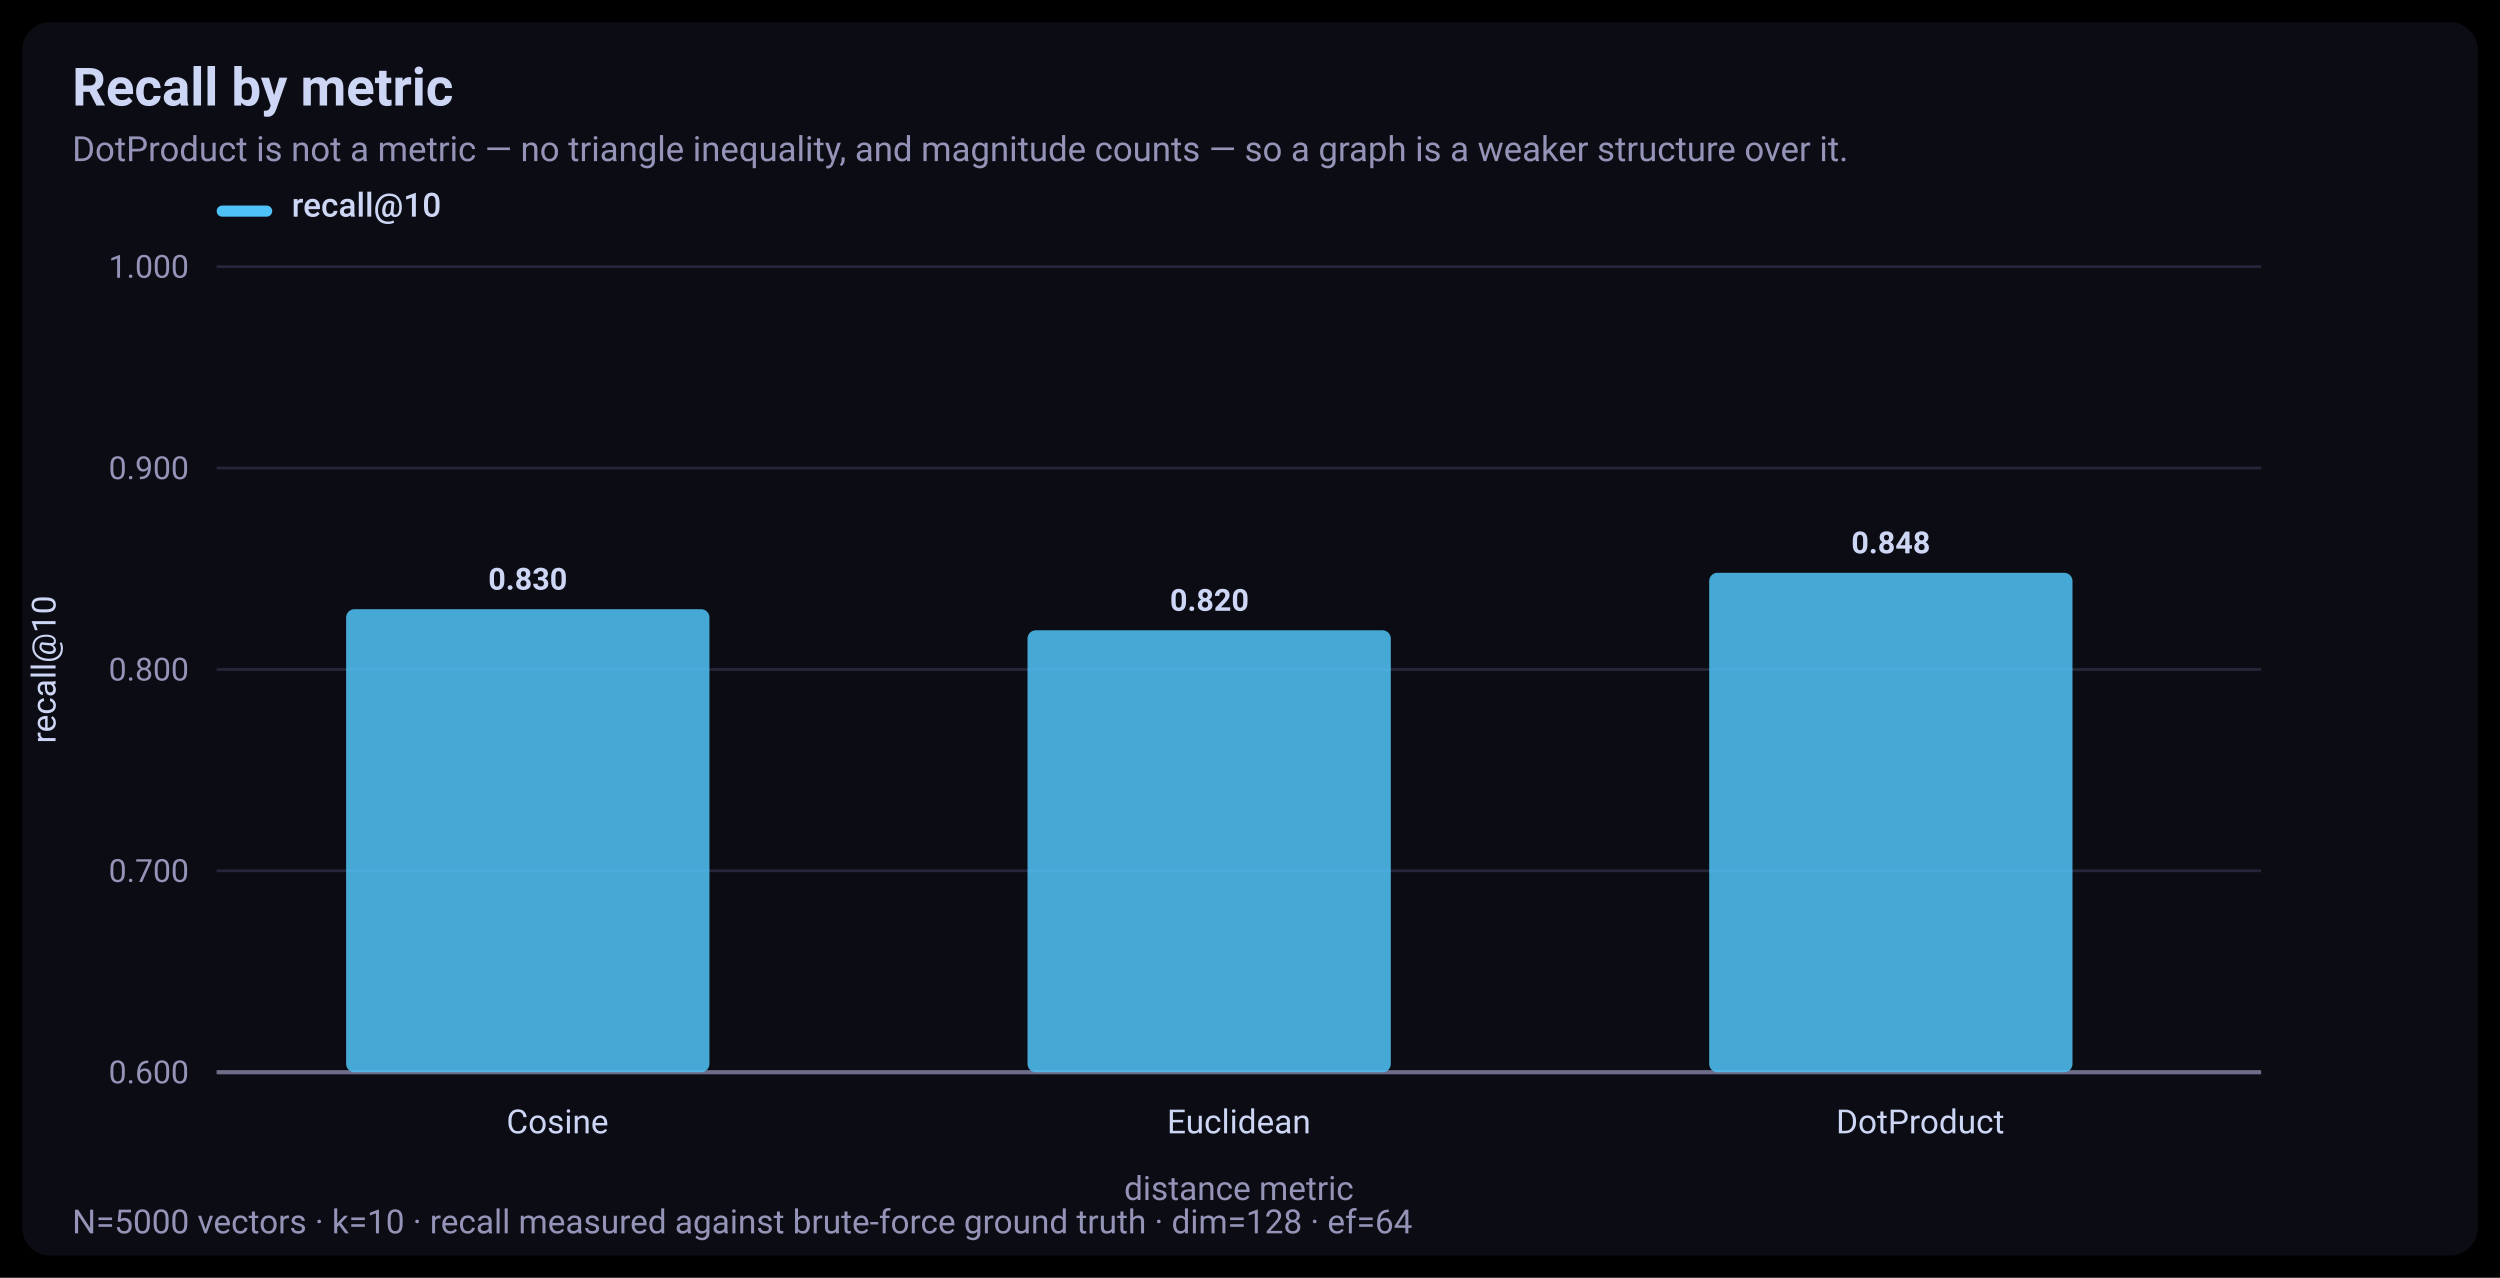
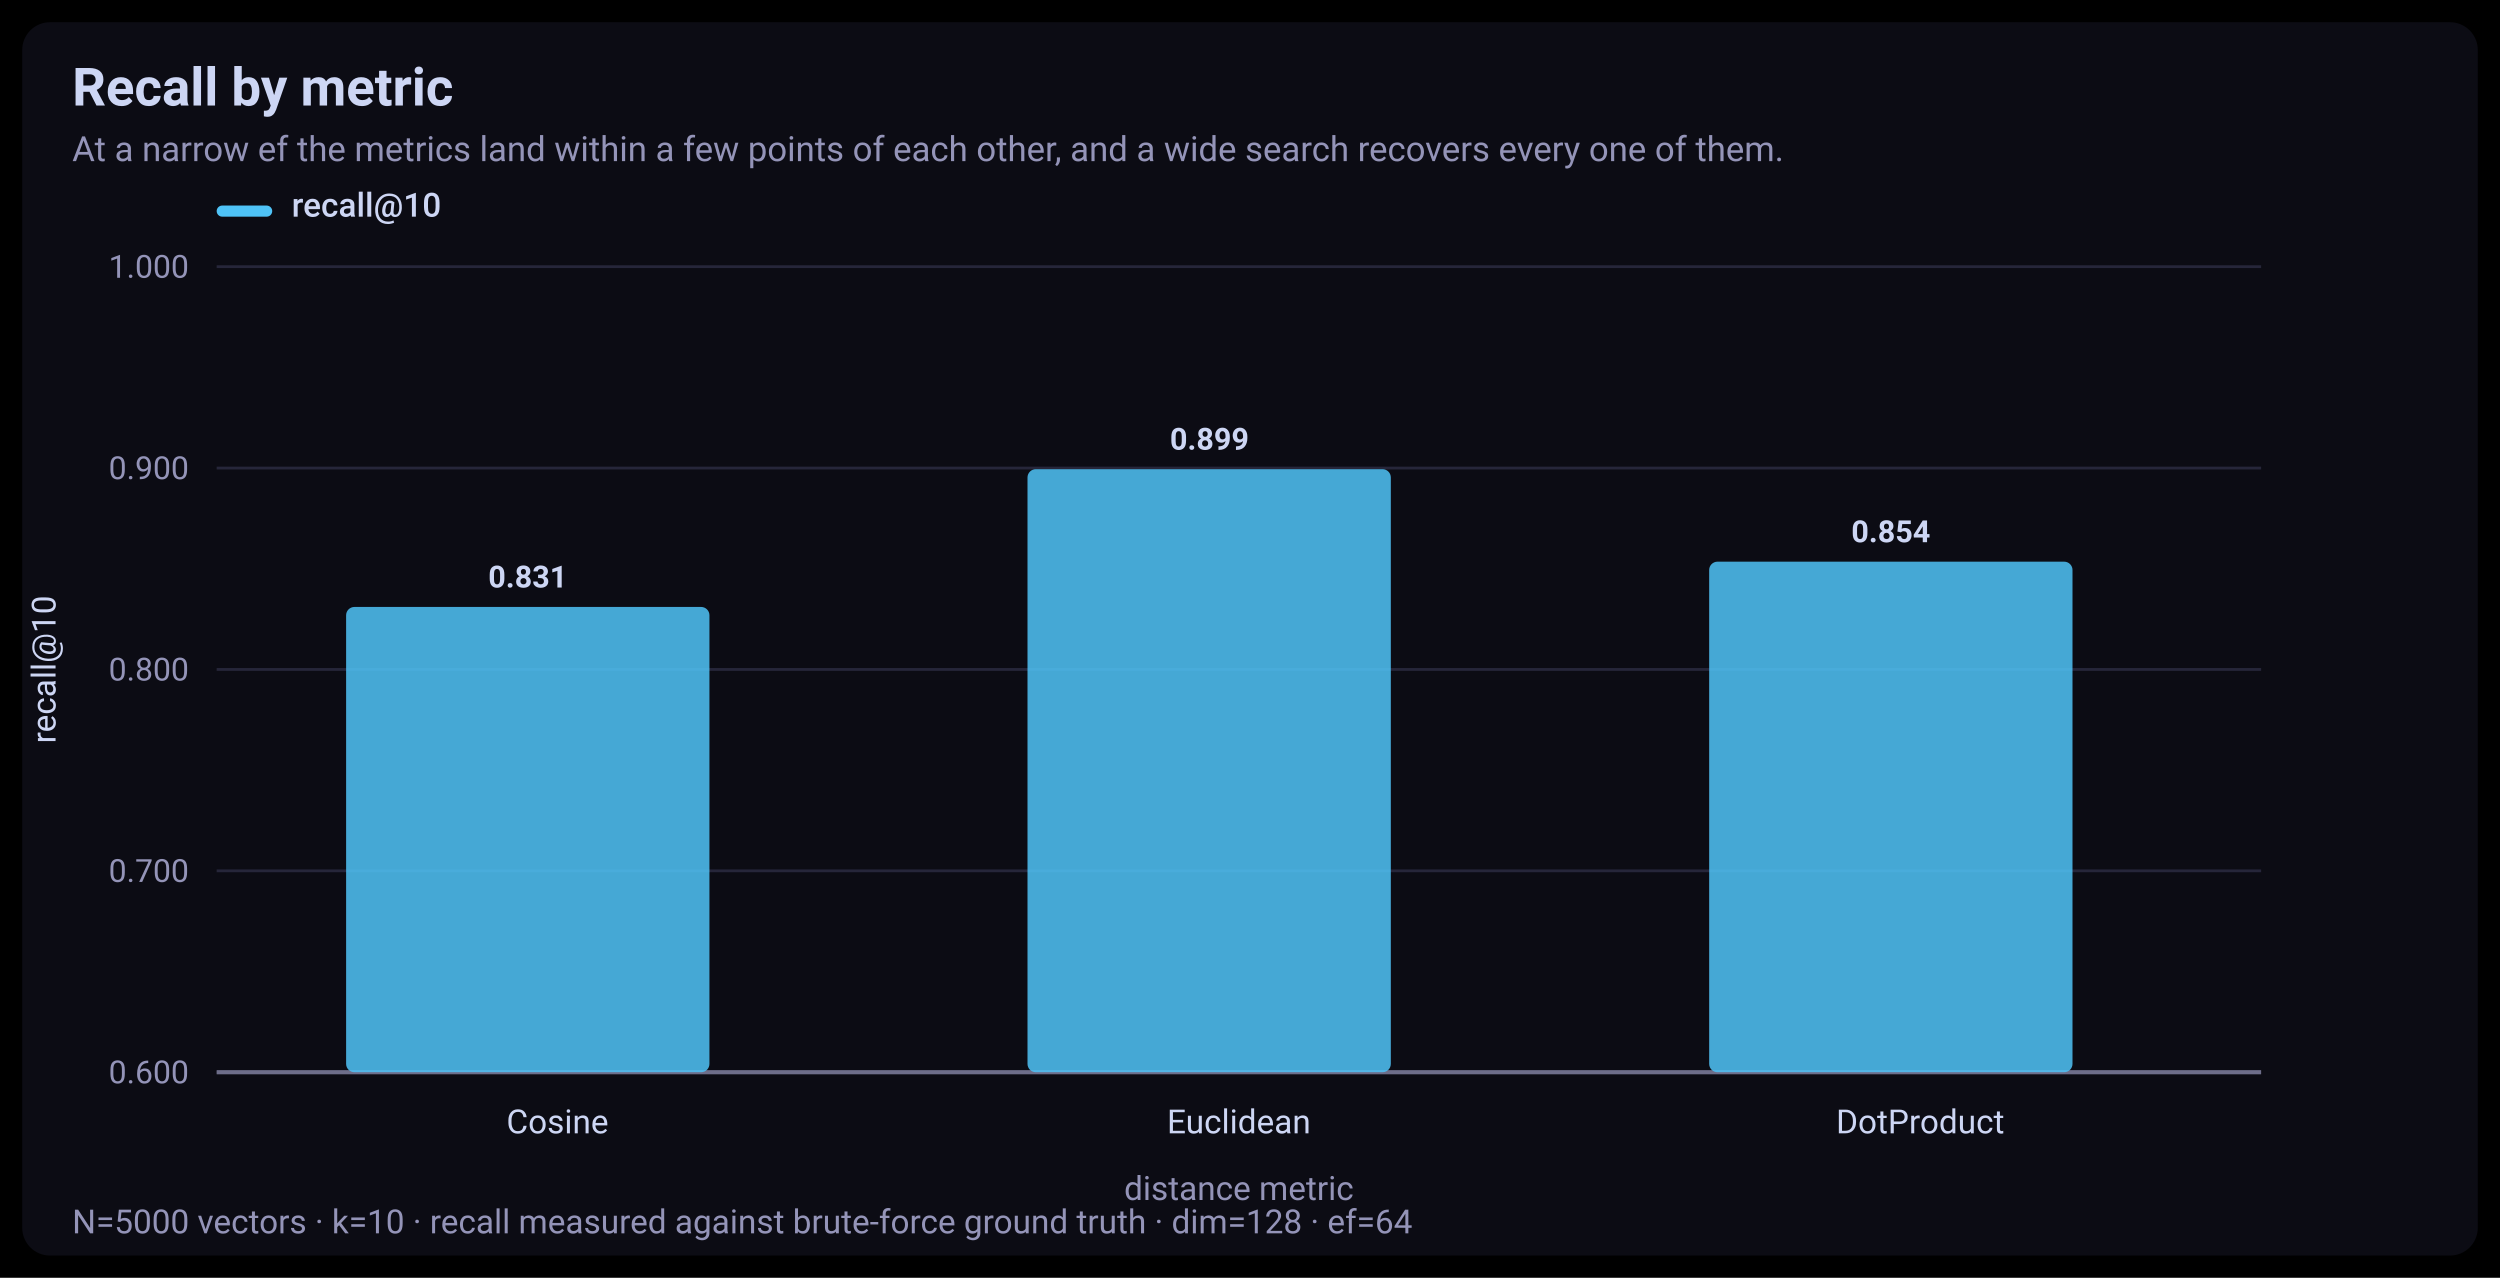
<svg xmlns="http://www.w3.org/2000/svg" viewBox="0 0 900 460" width="900" height="460" role="img" aria-label="Recall by metric">
  <rect width="900" height="460" fill="#000000" />
  <rect x="8" y="8" width="884" height="444" rx="10" fill="#0C0C14" />
  <text x="26.0" y="38.0" fill="#CDD6F4" font-family="ui-sans-serif, system-ui, -apple-system, 'Segoe UI', Roboto, sans-serif" font-size="19.0" text-anchor="start" font-weight="600">Recall by metric</text>
-   <text x="26.0" y="58.0" fill="#9494B8" font-family="ui-sans-serif, system-ui, -apple-system, 'Segoe UI', Roboto, sans-serif" font-size="12.5" text-anchor="start" font-weight="400">DotProduct is not a metric — no triangle inequality, and magnitude counts — so a graph is a weaker structure over it.</text>
+   <text x="26.0" y="58.0" fill="#9494B8" font-family="ui-sans-serif, system-ui, -apple-system, 'Segoe UI', Roboto, sans-serif" font-size="12.5" text-anchor="start" font-weight="400">At a narrow ef the metrics land within a few points of each other, and a wide search recovers every one of them.</text>
  <line x1="78" y1="386.0" x2="814" y2="386.0" stroke="#26263A" stroke-width="1" />
  <text x="68.0" y="390.0" fill="#9494B8" font-family="ui-sans-serif, system-ui, -apple-system, 'Segoe UI', Roboto, sans-serif" font-size="11.5" text-anchor="end" font-weight="400">0.600</text>
  <line x1="78" y1="313.5" x2="814" y2="313.5" stroke="#26263A" stroke-width="1" />
  <text x="68.0" y="317.5" fill="#9494B8" font-family="ui-sans-serif, system-ui, -apple-system, 'Segoe UI', Roboto, sans-serif" font-size="11.5" text-anchor="end" font-weight="400">0.700</text>
  <line x1="78" y1="241.0" x2="814" y2="241.0" stroke="#26263A" stroke-width="1" />
  <text x="68.0" y="245.0" fill="#9494B8" font-family="ui-sans-serif, system-ui, -apple-system, 'Segoe UI', Roboto, sans-serif" font-size="11.5" text-anchor="end" font-weight="400">0.800</text>
  <line x1="78" y1="168.5" x2="814" y2="168.5" stroke="#26263A" stroke-width="1" />
  <text x="68.0" y="172.5" fill="#9494B8" font-family="ui-sans-serif, system-ui, -apple-system, 'Segoe UI', Roboto, sans-serif" font-size="11.5" text-anchor="end" font-weight="400">0.900</text>
  <line x1="78" y1="96.0" x2="814" y2="96.0" stroke="#26263A" stroke-width="1" />
  <text x="68.0" y="100.0" fill="#9494B8" font-family="ui-sans-serif, system-ui, -apple-system, 'Segoe UI', Roboto, sans-serif" font-size="11.5" text-anchor="end" font-weight="400">1.000</text>
  <text x="20.0" y="241.0" fill="#CDD6F4" font-family="ui-sans-serif, system-ui, -apple-system, 'Segoe UI', Roboto, sans-serif" font-size="12" text-anchor="middle" transform="rotate(-90 20.0 241.0)">recall@10</text>
  <line x1="78" y1="386" x2="814" y2="386" stroke="#6E6E8A" stroke-width="1.5" />
-   <rect x="124.6" y="219.3" width="130.8" height="166.7" rx="3" fill="#4FC3F7" fill-opacity="0.85" />
-   <text x="190.0" y="212.3" fill="#CDD6F4" font-family="ui-sans-serif, system-ui, -apple-system, 'Segoe UI', Roboto, sans-serif" font-size="11.0" text-anchor="middle" font-weight="600">0.830</text>
-   <rect x="369.9" y="226.9" width="130.8" height="159.1" rx="3" fill="#4FC3F7" fill-opacity="0.85" />
-   <text x="435.4" y="219.9" fill="#CDD6F4" font-family="ui-sans-serif, system-ui, -apple-system, 'Segoe UI', Roboto, sans-serif" font-size="11.0" text-anchor="middle" font-weight="600">0.820</text>
-   <rect x="615.3" y="206.2" width="130.8" height="179.8" rx="3" fill="#4FC3F7" fill-opacity="0.85" />
-   <text x="680.7" y="199.2" fill="#CDD6F4" font-family="ui-sans-serif, system-ui, -apple-system, 'Segoe UI', Roboto, sans-serif" font-size="11.0" text-anchor="middle" font-weight="600">0.848</text>
+   <rect x="124.6" y="218.5" width="130.8" height="167.5" rx="3" fill="#4FC3F7" fill-opacity="0.85" />
+   <text x="190.0" y="211.5" fill="#CDD6F4" font-family="ui-sans-serif, system-ui, -apple-system, 'Segoe UI', Roboto, sans-serif" font-size="11.0" text-anchor="middle" font-weight="600">0.831</text>
+   <rect x="369.9" y="168.9" width="130.8" height="217.1" rx="3" fill="#4FC3F7" fill-opacity="0.85" />
+   <text x="435.4" y="161.9" fill="#CDD6F4" font-family="ui-sans-serif, system-ui, -apple-system, 'Segoe UI', Roboto, sans-serif" font-size="11.0" text-anchor="middle" font-weight="600">0.899</text>
+   <rect x="615.3" y="202.2" width="130.8" height="183.8" rx="3" fill="#4FC3F7" fill-opacity="0.85" />
+   <text x="680.7" y="195.2" fill="#CDD6F4" font-family="ui-sans-serif, system-ui, -apple-system, 'Segoe UI', Roboto, sans-serif" font-size="11.0" text-anchor="middle" font-weight="600">0.854</text>
  <text x="200.7" y="408.0" fill="#CDD6F4" font-family="ui-sans-serif, system-ui, -apple-system, 'Segoe UI', Roboto, sans-serif" font-size="12.0" text-anchor="middle" font-weight="400">Cosine</text>
  <text x="446.0" y="408.0" fill="#CDD6F4" font-family="ui-sans-serif, system-ui, -apple-system, 'Segoe UI', Roboto, sans-serif" font-size="12.0" text-anchor="middle" font-weight="400">Euclidean</text>
  <text x="691.3" y="408.0" fill="#CDD6F4" font-family="ui-sans-serif, system-ui, -apple-system, 'Segoe UI', Roboto, sans-serif" font-size="12.0" text-anchor="middle" font-weight="400">DotProduct</text>
  <text x="446.0" y="432.0" fill="#9494B8" font-family="ui-sans-serif, system-ui, -apple-system, 'Segoe UI', Roboto, sans-serif" font-size="12.0" text-anchor="middle" font-weight="400">distance metric</text>
  <rect x="78.0" y="74.0" width="20" height="4" rx="2" fill="#4FC3F7" />
  <text x="105.0" y="78.0" fill="#CDD6F4" font-family="ui-sans-serif, system-ui, -apple-system, 'Segoe UI', Roboto, sans-serif" font-size="12.0" text-anchor="start" font-weight="500">recall@10</text>
  <text x="26.0" y="444.0" fill="#9494B8" font-family="ui-sans-serif, system-ui, -apple-system, 'Segoe UI', Roboto, sans-serif" font-size="12.0" text-anchor="start" font-weight="400">N=5000 vectors · k=10 · recall measured against brute-force ground truth · dim=128 · ef=64</text>
</svg>
